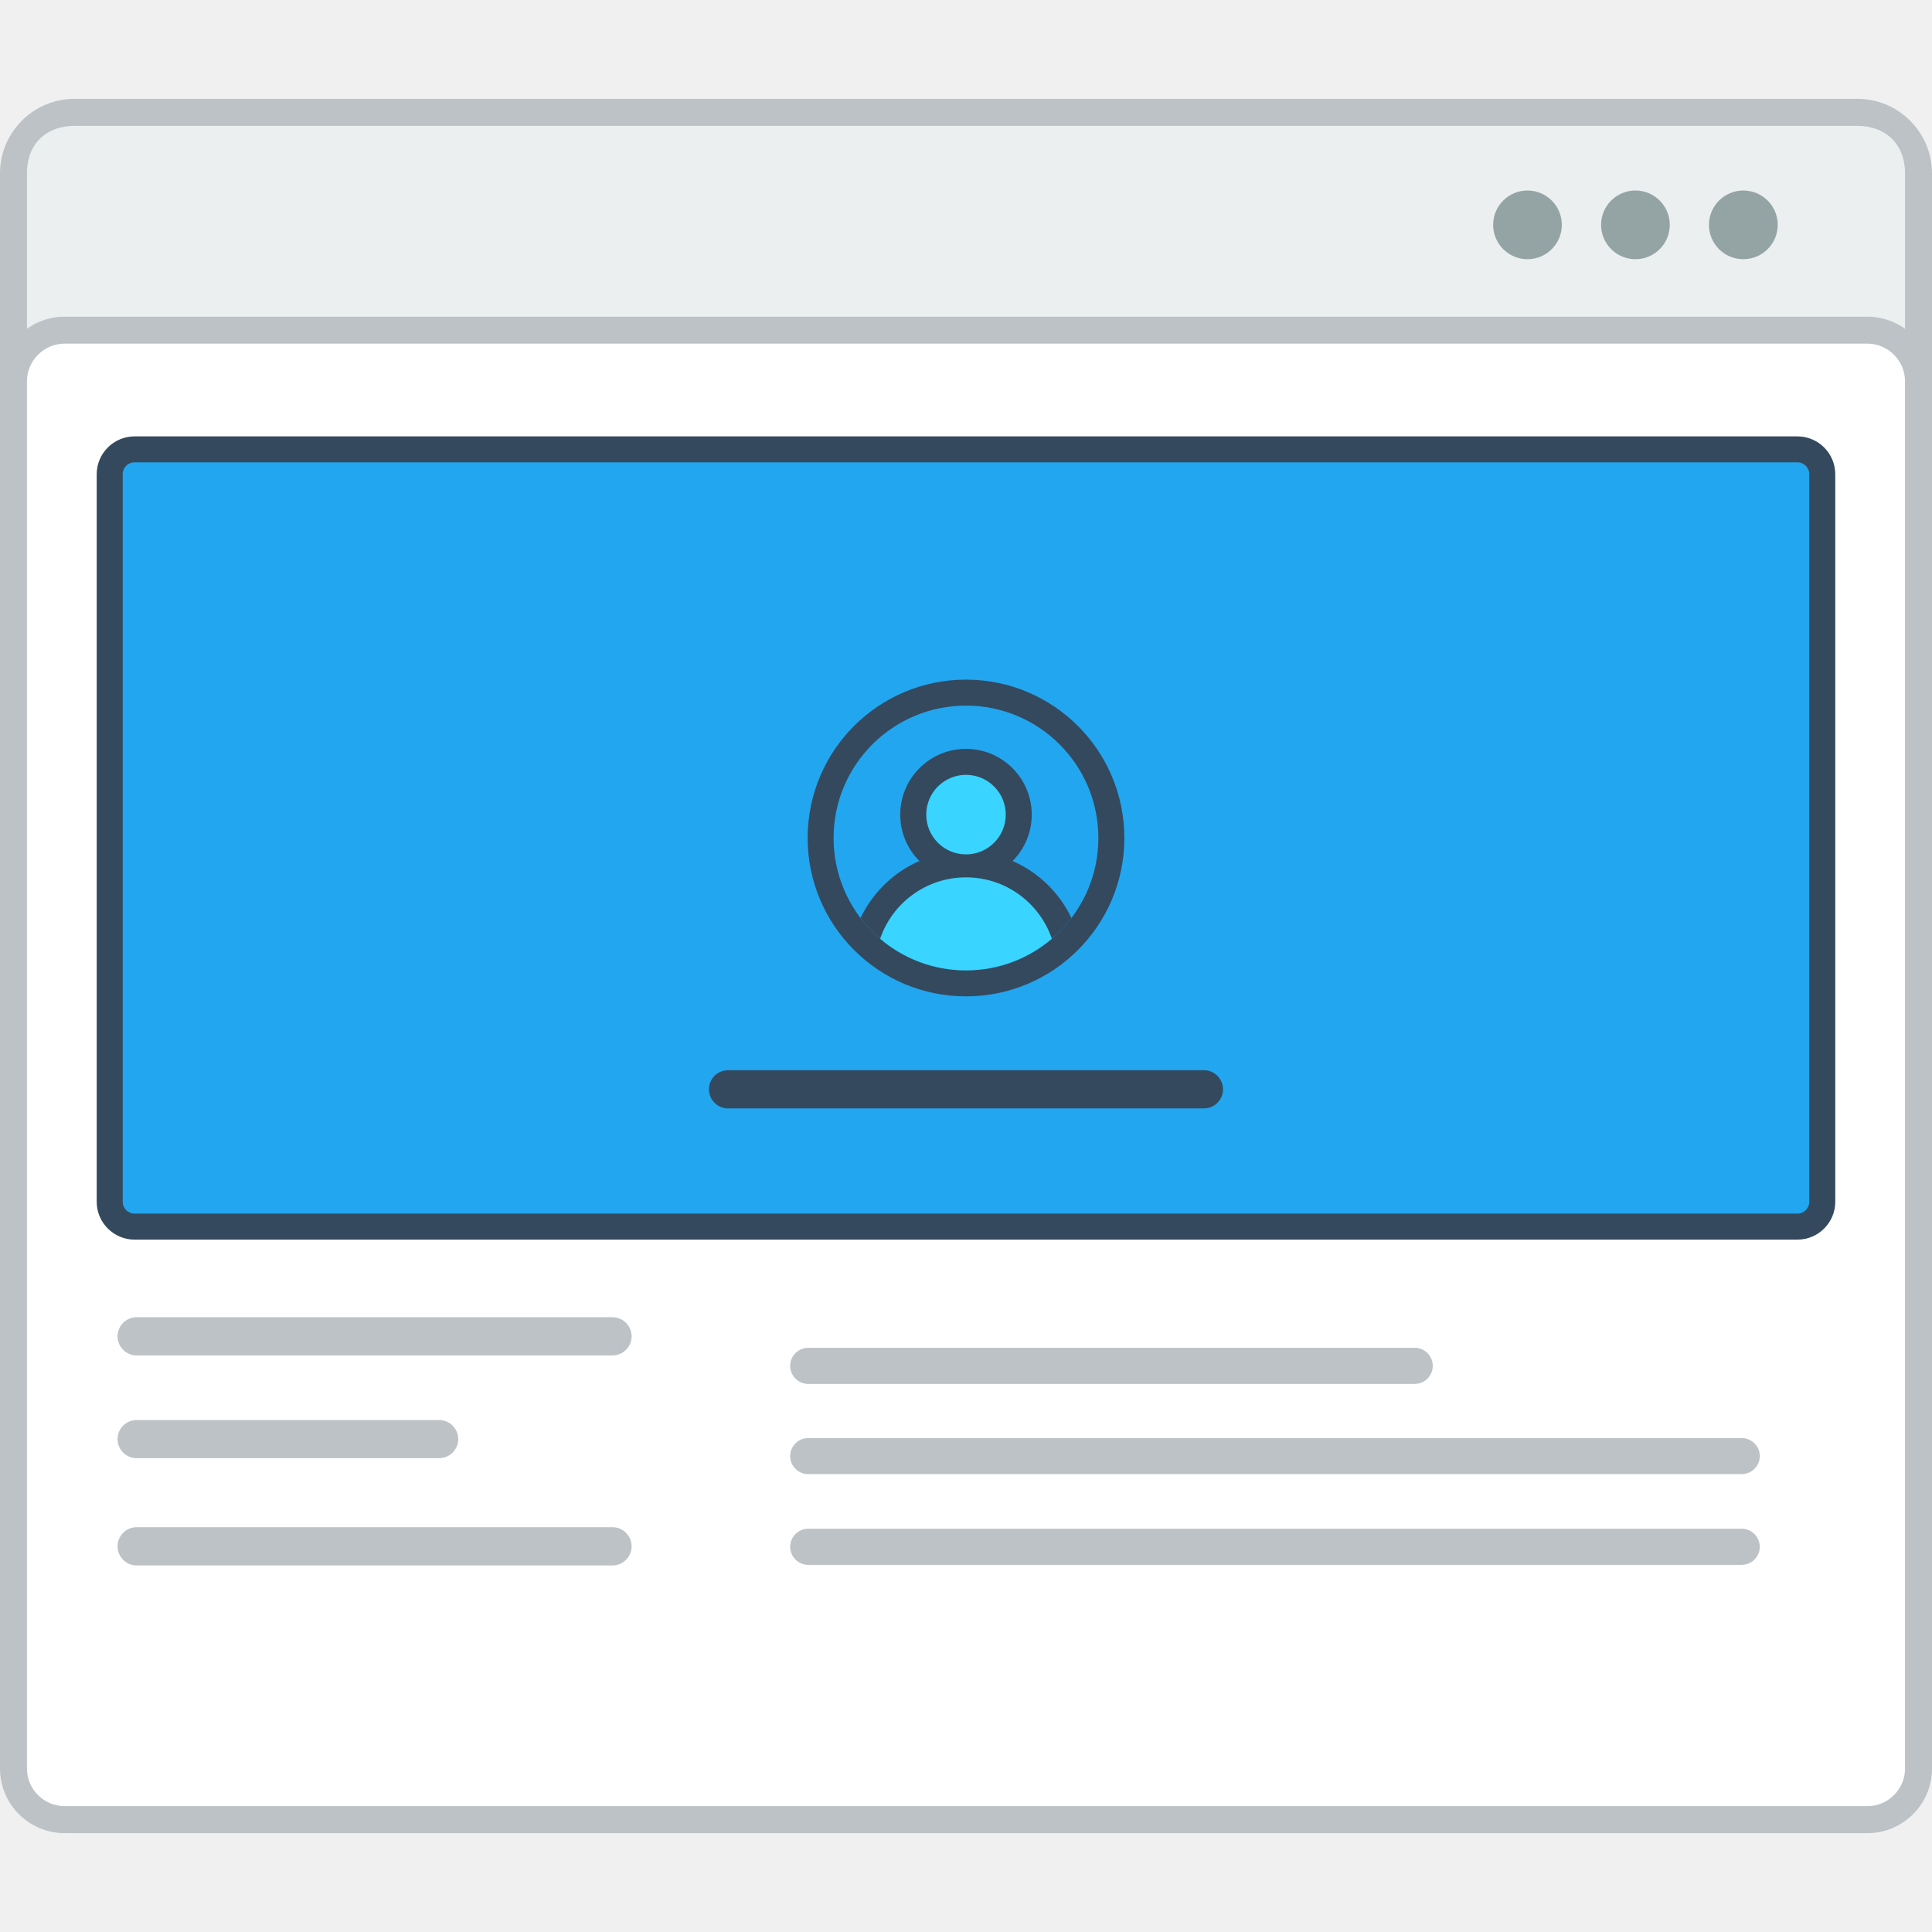
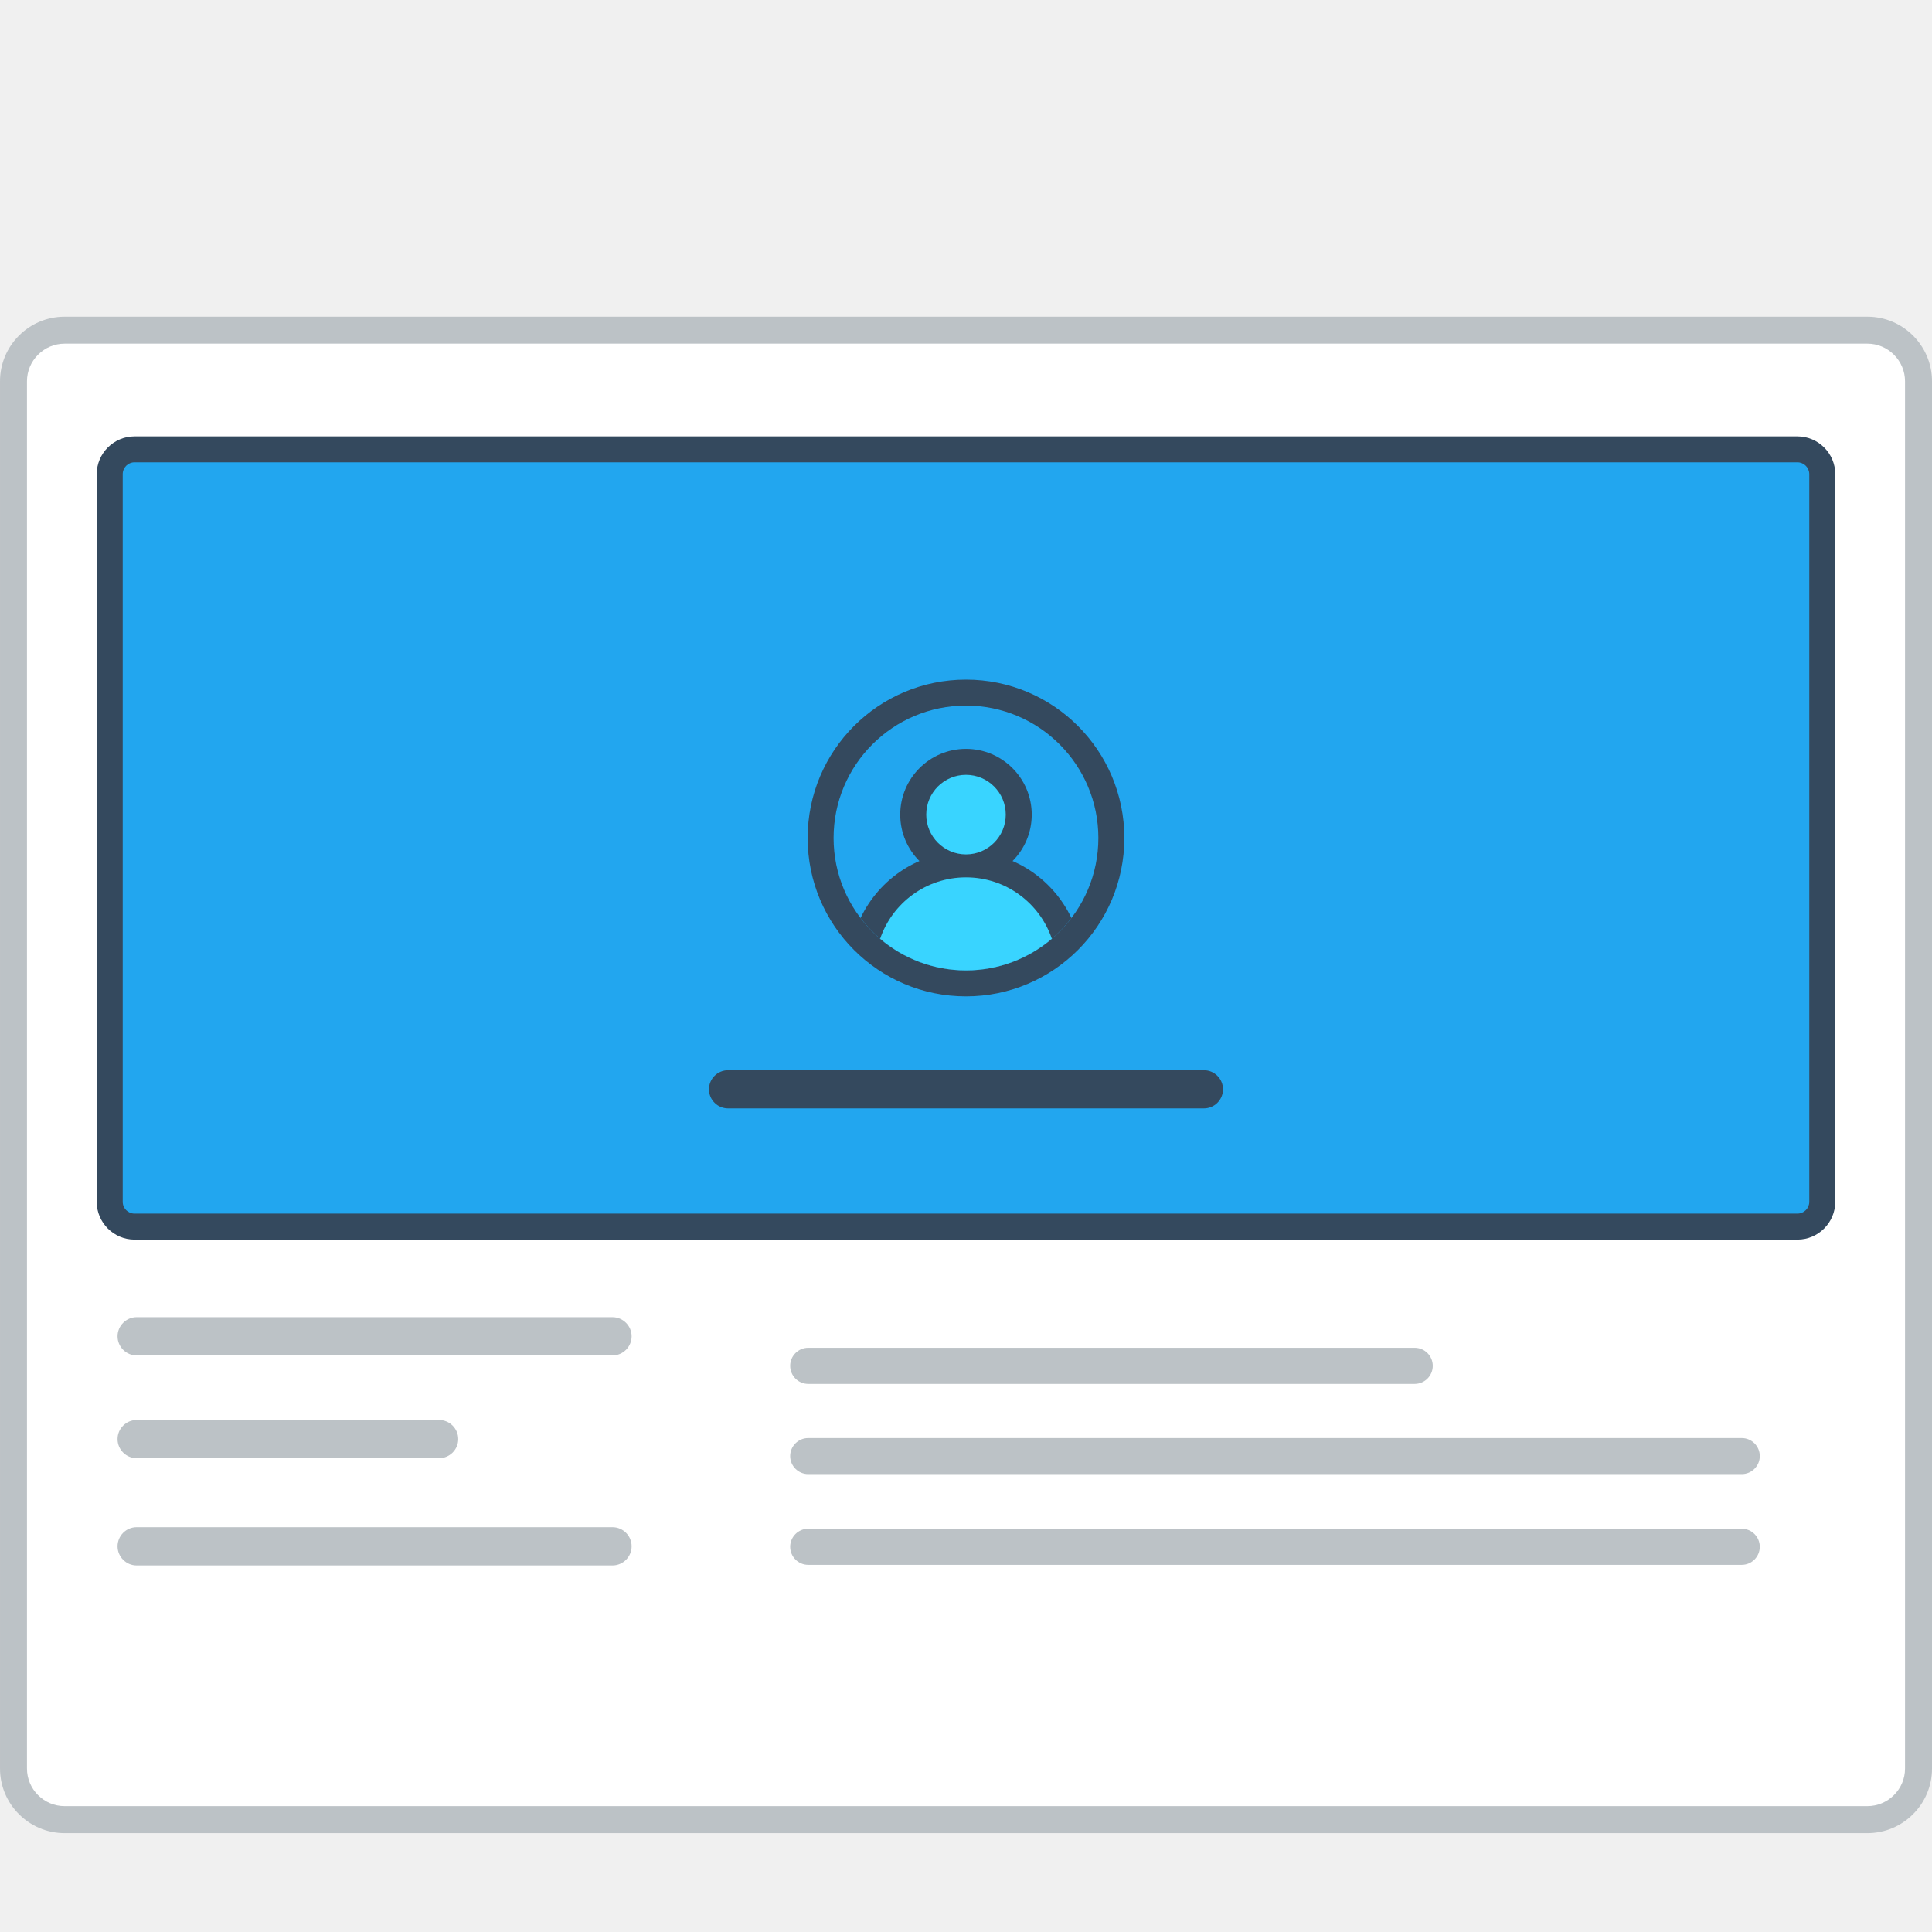
<svg xmlns="http://www.w3.org/2000/svg" version="1.0" id="Layer_1" x="0px" y="0px" width="800px" height="800px" viewBox="187.947 207.441 421.032 377.947" enable-background="new 0 0 800 800" xml:space="preserve">
  <g>
-     <path fill="#BCC2C6" d="M204.153,207.441h388.612c4.468,0,8.519,1.826,11.453,4.76v0.017c2.935,2.935,4.76,6.986,4.76,11.438   v345.526c0,4.452-1.825,8.486-4.76,11.438v0.017c-2.935,2.935-6.985,4.751-11.453,4.751H204.153c-4.469,0-8.52-1.816-11.452-4.751   v-0.017c-2.936-2.951-4.754-6.985-4.754-11.438V223.655c0-4.452,1.818-8.503,4.754-11.438v-0.017   C195.634,209.267,199.685,207.441,204.153,207.441" />
-     <path fill="#EBEFF0" d="M603.102,223.655v345.526c0,6.503-4.535,10.321-10.336,10.321H204.153c-5.784,0-10.329-3.702-10.329-10.321   V223.655c0-6.744,4.561-10.329,10.329-10.329h388.612C598.549,213.326,603.102,217.036,603.102,223.655" />
    <path fill="#BCC2C6" d="M202.019,254.916h392.89c3.876,0,7.394,1.575,9.944,4.126c2.542,2.542,4.126,6.069,4.126,9.945v302.328   c0,3.886-1.584,7.403-4.126,9.938c-2.551,2.552-6.068,4.134-9.944,4.134h-392.89c-3.876,0-7.394-1.582-9.944-4.134   c-2.542-2.534-4.127-6.052-4.127-9.938V268.986c0-3.876,1.585-7.402,4.127-9.945C194.625,256.491,198.143,254.916,202.019,254.916" />
    <path fill-rule="evenodd" clip-rule="evenodd" fill="#FFFFFF" d="M202.019,260.792c-2.185,0-4.251,0.867-5.785,2.409   c-1.542,1.543-2.409,3.61-2.409,5.786v302.328c0,2.168,0.867,4.252,2.409,5.786c1.534,1.534,3.601,2.401,5.785,2.401h392.89   c2.175,0,4.241-0.867,5.775-2.401c1.544-1.534,2.418-3.602,2.418-5.786V268.986c0-2.184-0.874-4.243-2.418-5.786   c-1.534-1.542-3.601-2.409-5.775-2.409H202.019z" />
-     <path fill-rule="evenodd" clip-rule="evenodd" fill="#94A4A5" d="M544.35,227.414c4.135,0,7.485,3.351,7.485,7.486   c0,4.134-3.351,7.485-7.485,7.485c-4.136,0-7.486-3.351-7.486-7.485C536.863,230.765,540.214,227.414,544.35,227.414    M567.865,227.414c4.135,0,7.493,3.351,7.493,7.486c0,4.134-3.358,7.485-7.493,7.485c-4.144,0-7.493-3.351-7.493-7.485   C560.372,230.765,563.729,227.414,567.865,227.414z M520.825,227.414c4.134,0,7.484,3.351,7.484,7.486   c0,4.134-3.351,7.485-7.484,7.485c-4.135,0-7.485-3.351-7.485-7.485C513.34,230.765,516.69,227.414,520.825,227.414z" />
    <path fill-rule="evenodd" clip-rule="evenodd" fill="#34495E" d="M217.258,456.044H579.66c4.535,0,8.238-3.701,8.238-8.236V289.227   c0-4.526-3.703-8.228-8.238-8.228H217.258c-4.525,0-8.236,3.702-8.236,8.228v158.581   C209.021,452.343,212.732,456.044,217.258,456.044" />
    <path fill="#22A6EF" d="M217.258,286.65H579.66c1.417,0,2.576,1.167,2.576,2.576v158.581c0,1.417-1.159,2.568-2.576,2.568H217.258   c-1.418,0-2.568-1.151-2.568-2.568V289.227C214.689,287.81,215.84,286.65,217.258,286.65" />
    <path fill-rule="evenodd" clip-rule="evenodd" fill="#BCC2C6" d="M217.723,518.714h103.703c2.292,0,4.167,1.868,4.167,4.169l0,0   c0,2.284-1.875,4.167-4.167,4.167H217.723c-2.282,0-4.158-1.883-4.158-4.167l0,0C213.564,520.582,215.44,518.714,217.723,518.714" />
    <path fill-rule="evenodd" clip-rule="evenodd" fill="#BCC2C6" d="M217.723,495.357h65.924c2.282,0,4.16,1.867,4.16,4.151v0.018   c0,2.282-1.878,4.15-4.16,4.15h-65.924c-2.282,0-4.158-1.868-4.158-4.15v-0.018C213.564,497.225,215.44,495.357,217.723,495.357" />
    <path fill-rule="evenodd" clip-rule="evenodd" fill="#BCC2C6" d="M217.723,472.951h103.703c2.292,0,4.167,1.883,4.167,4.167l0,0   c0,2.283-1.875,4.168-4.167,4.168H217.723c-2.282,0-4.158-1.885-4.158-4.168l0,0C213.564,474.834,215.44,472.951,217.723,472.951" />
    <path fill-rule="evenodd" clip-rule="evenodd" fill="#BCC2C6" d="M364.072,499.292h203.451c2.159,0,3.926,1.767,3.926,3.917v0.017   c0,2.15-1.767,3.919-3.926,3.919H364.072c-2.159,0-3.926-1.769-3.926-3.919v-0.017   C360.146,501.059,361.913,499.292,364.072,499.292" />
    <path fill-rule="evenodd" clip-rule="evenodd" fill="#BCC2C6" d="M364.072,519.049h203.451c2.159,0,3.926,1.767,3.926,3.934l0,0   c0,2.168-1.767,3.936-3.926,3.936H364.072c-2.159,0-3.926-1.768-3.926-3.936l0,0C360.146,520.815,361.913,519.049,364.072,519.049" />
    <path fill-rule="evenodd" clip-rule="evenodd" fill="#BCC2C6" d="M364.072,479.619H496.25c2.167,0,3.934,1.766,3.934,3.933   c0,2.169-1.767,3.936-3.934,3.936H364.072c-2.159,0-3.926-1.767-3.926-3.936C360.146,481.385,361.913,479.619,364.072,479.619" />
    <path fill-rule="evenodd" clip-rule="evenodd" fill="#34495E" d="M346.608,419.127H450.31c2.292,0,4.16,1.868,4.16,4.16l0,0   c0,2.292-1.868,4.16-4.16,4.16H346.608c-2.293,0-4.16-1.868-4.16-4.16l0,0C342.448,420.995,344.315,419.127,346.608,419.127" />
    <path fill-rule="evenodd" clip-rule="evenodd" fill="#34495E" d="M398.46,334.008c19.063,0,34.511,15.446,34.511,34.512   c0,19.056-15.447,34.512-34.511,34.512c-19.066,0-34.505-15.456-34.505-34.512C363.955,349.454,379.394,334.008,398.46,334.008" />
    <path fill="#22A6EF" d="M398.46,339.668c15.93,0,28.85,12.912,28.85,28.852c0,15.931-12.92,28.851-28.85,28.851   c-15.932,0-28.853-12.92-28.853-28.851C369.607,352.58,382.528,339.668,398.46,339.668" />
    <path fill-rule="evenodd" clip-rule="evenodd" fill="#34495E" d="M398.46,371.429c10.145,0,18.896,5.943,22.982,14.538   c-5.277,6.928-13.604,11.404-22.982,11.404s-17.699-4.477-22.975-11.404C379.562,377.372,388.314,371.429,398.46,371.429" />
    <path fill-rule="evenodd" clip-rule="evenodd" fill="#34495E" d="M398.46,349.096c7.91,0,14.329,6.419,14.329,14.331   c0,7.911-6.419,14.33-14.329,14.33c-7.911,0-14.33-6.419-14.33-14.33C384.13,355.515,390.549,349.096,398.46,349.096" />
    <path fill-rule="evenodd" clip-rule="evenodd" fill="#39D4FF" d="M398.46,354.756c4.791,0,8.668,3.885,8.668,8.67   c0,4.785-3.877,8.669-8.668,8.669c-4.785,0-8.661-3.884-8.661-8.669C389.799,358.641,393.675,354.756,398.46,354.756" />
    <path fill-rule="evenodd" clip-rule="evenodd" fill="#39D4FF" d="M398.46,377.097c8.677,0,16.062,5.594,18.714,13.379   c-5.044,4.293-11.571,6.895-18.714,6.895c-7.136,0-13.673-2.602-18.708-6.895C382.404,382.691,389.782,377.097,398.46,377.097" />
  </g>
</svg>
